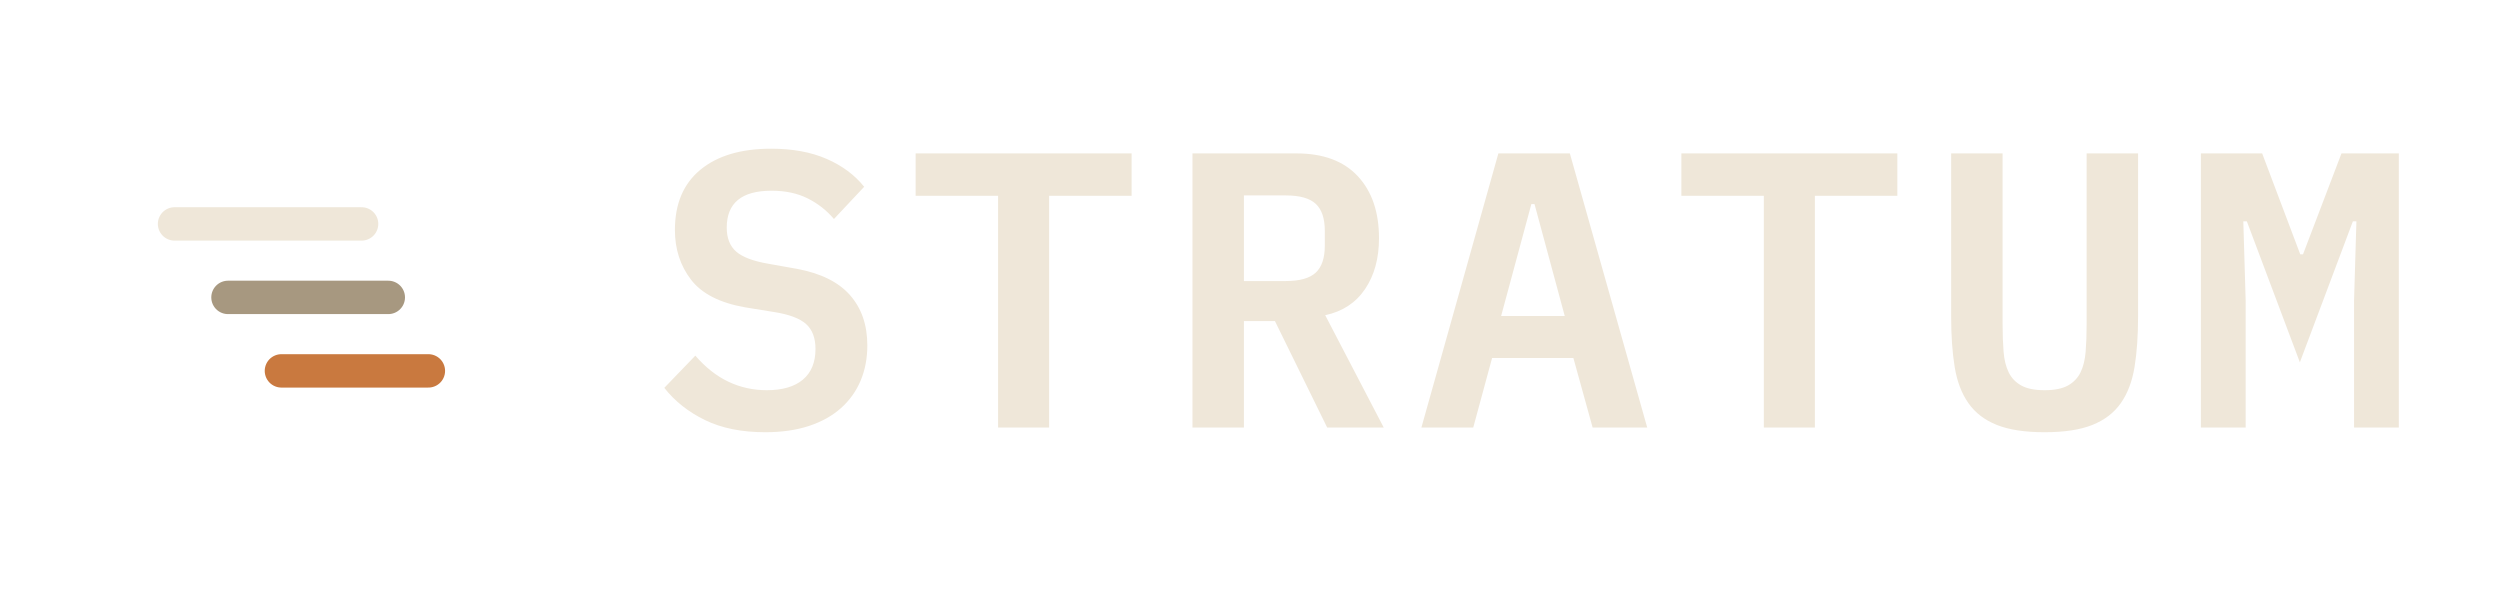
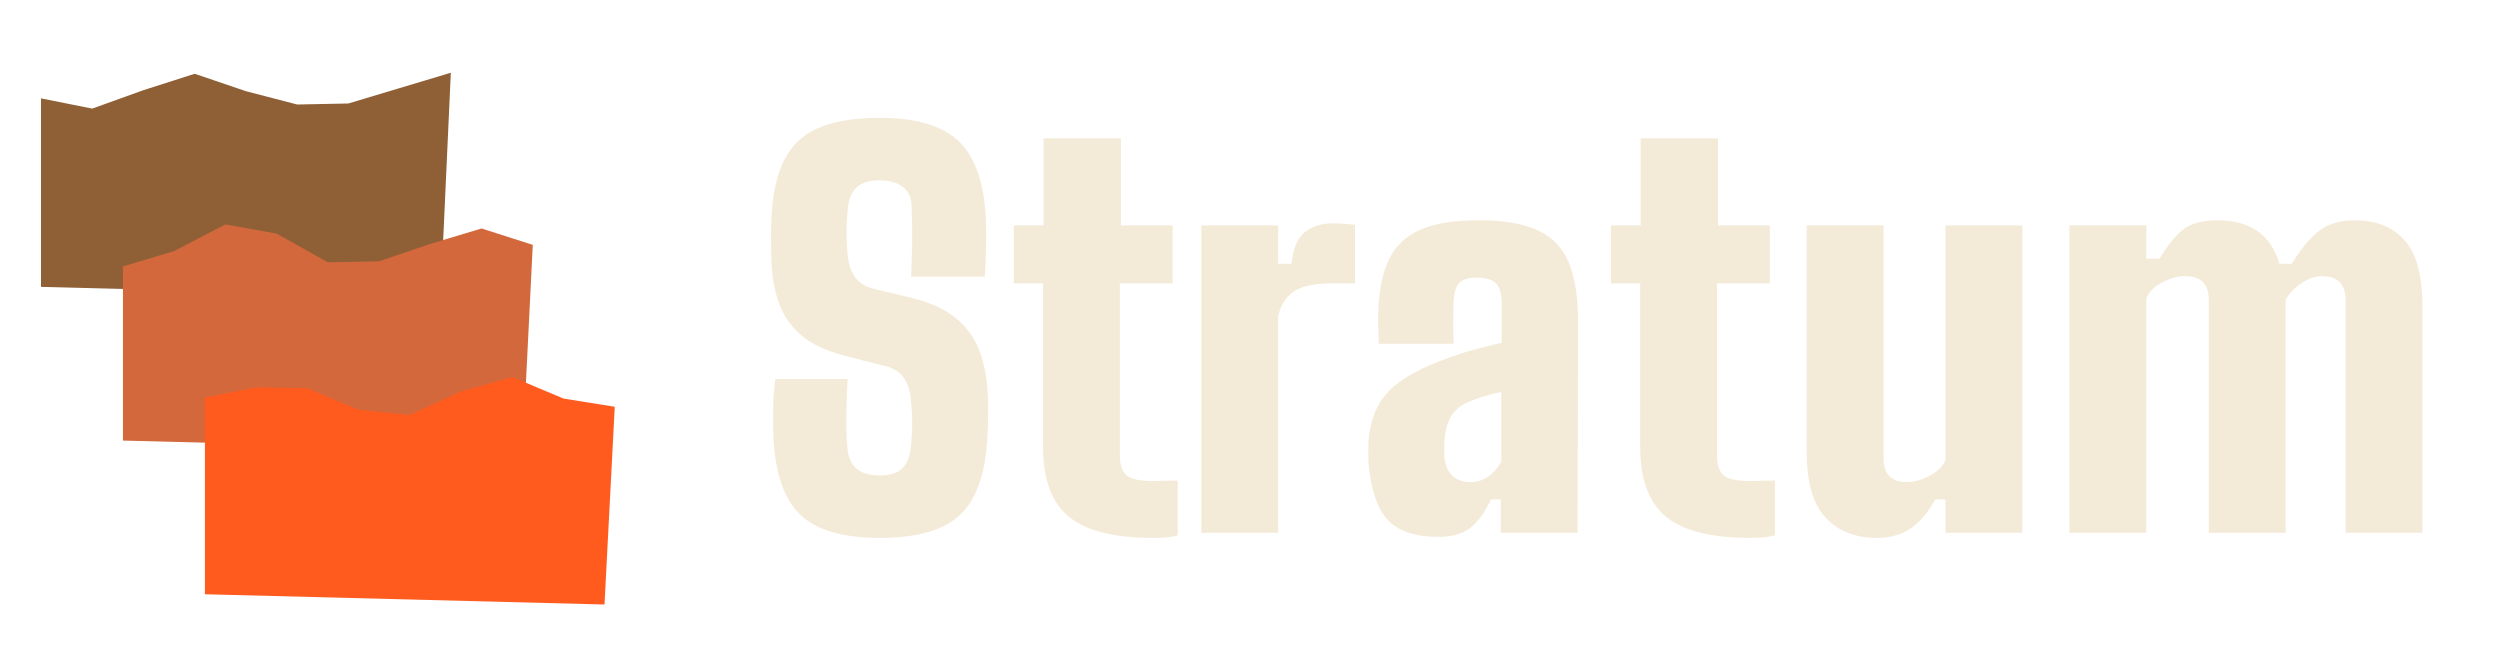
- <svg xmlns="http://www.w3.org/2000/svg" viewBox="0 0 269 64" width="269" height="64" role="img" aria-label="Stratum">
-   <g transform="translate(8,9) scale(0.71875)">
-     <line x1="15" y1="21" x2="43" y2="21" stroke="#EFE7D9" stroke-width="5" stroke-linecap="round" />
-     <line x1="23" y1="32" x2="47" y2="32" stroke="#A79880" stroke-width="5" stroke-linecap="round" />
-     <line x1="31" y1="43" x2="53" y2="43" stroke="#C9793F" stroke-width="5" stroke-linecap="round" />
+ <svg xmlns="http://www.w3.org/2000/svg" viewBox="0 0 244 64" width="244" height="64" role="img" aria-label="Stratum">
+   <g>
+     <path fill="#8F5F36" d="M4.0 9.6 L9.0 10.6 L14.0 8.8 L19.0 7.2 L24.0 8.9 L29.0 10.2 L34.0 10.1 L39.0 8.6 L44.0 7.1 L43 29 L4 28Z" />
+     <path fill="#D2683C" d="M12.0 26.0 L17.0 24.5 L22.0 21.9 L27.0 22.8 L32.0 25.6 L37.0 25.5 L42.0 23.8 L47.0 22.3 L52.0 23.9 L51 44 L12 43Z" />
+     <path fill="#FF5B1F" d="M20.0 38.8 L25.0 37.8 L30.0 37.9 L35.0 40.0 L40.0 40.5 L45.0 38.2 L50.0 36.8 L55.0 38.9 L60.0 39.7 L59 59 L20 58Z" />
  </g>
-   <path transform="translate(70,46) scale(0.4225352)" d="M29.200 1.200L29.200 1.200Q20.200 1.200 13.850-1.900Q7.500-5 3.500-10.100L3.500-10.100L11.400-18.300Q15.300-13.800 19.850-11.650Q24.400-9.500 29.600-9.500L29.600-9.500Q35.600-9.500 38.800-12.200Q42-14.900 42-20L42-20Q42-24.200 39.600-26.350Q37.200-28.500 31.500-29.400L31.500-29.400L24.100-30.600Q14.400-32.300 10.300-37.650Q6.200-43 6.200-50.300L6.200-50.300Q6.200-60.300 12.700-65.650Q19.200-71 30.700-71L30.700-71Q38.900-71 44.850-68.400Q50.800-65.800 54.400-61.300L54.400-61.300L46.700-53.100Q43.900-56.400 40-58.350Q36.100-60.300 30.800-60.300L30.800-60.300Q19.400-60.300 19.400-50.900L19.400-50.900Q19.400-46.900 21.800-44.800Q24.200-42.700 30-41.700L30-41.700L37.300-40.400Q46.400-38.700 50.800-33.700Q55.200-28.700 55.200-20.900L55.200-20.900Q55.200-16 53.500-11.950Q51.800-7.900 48.500-4.950Q45.200-2 40.350-0.400Q35.500 1.200 29.200 1.200Z M122.500-59L101.500-59L101.500 0L88.500 0L88.500-59L67.500-59L67.500-69.800L122.500-69.800L122.500-59Z M151.100-27.100L151.100 0L138 0L138-69.800L164.500-69.800Q174.700-69.800 180.100-64Q185.500-58.200 185.500-48.200L185.500-48.200Q185.500-40.500 181.950-35.250Q178.400-30 171.800-28.600L171.800-28.600L186.700 0L172.300 0L159-27.100L151.100-27.100ZM151.100-37.300L161.800-37.300Q167.100-37.300 169.400-39.450Q171.700-41.600 171.700-46.300L171.700-46.300L171.700-50.100Q171.700-54.800 169.400-56.950Q167.100-59.100 161.800-59.100L161.800-59.100L151.100-59.100L151.100-37.300Z M253.800 0L239.900 0L235-17.700L214.300-17.700L209.500 0L196.300 0L215.900-69.800L234.100-69.800L253.800 0ZM232.800-28.400L225.100-56.900L224.300-56.900L216.600-28.400L232.800-28.400Z M317.500-59L296.500-59L296.500 0L283.500 0L283.500-59L262.500-59L262.500-69.800L317.500-69.800L317.500-59Z M331.200-69.800L344.300-69.800L344.300-26.300Q344.300-22.400 344.550-19.300Q344.800-16.200 345.850-14.050Q346.900-11.900 349.050-10.700Q351.200-9.500 355-9.500L355-9.500Q358.800-9.500 360.950-10.700Q363.100-11.900 364.150-14.050Q365.200-16.200 365.450-19.300Q365.700-22.400 365.700-26.300L365.700-26.300L365.700-69.800L378.800-69.800L378.800-28.300Q378.800-20.900 377.900-15.400Q377-9.900 374.400-6.200Q371.800-2.500 367.150-0.650Q362.500 1.200 355 1.200L355 1.200Q347.500 1.200 342.850-0.650Q338.200-2.500 335.600-6.200Q333-9.900 332.100-15.400Q331.200-20.900 331.200-28.300L331.200-28.300L331.200-69.800Z M433.800 0L433.800-32.300L434.400-52.500L433.500-52.500L420-16.600L406.500-52.500L405.600-52.500L406.200-32.300L406.200 0L394.800 0L394.800-69.800L410.400-69.800L420.100-44.100L420.800-44.100L430.600-69.800L445.200-69.800L445.200 0L433.800 0Z" fill="#EFE7D9" />
+   <path fill="#F4EAD8" d="M85.88 52.5Q80.38 52.5 78.04 50.17Q75.7 47.85 75.47 42.45Q75.45 41.65 75.45 40.69Q75.45 39.73 75.5 38.76Q75.55 37.8 75.67 37H82.72Q82.62 38.83 82.6 40.6Q82.58 42.38 82.72 43.85Q82.85 45.08 83.61 45.74Q84.38 46.4 85.88 46.4Q87.35 46.4 88.04 45.74Q88.72 45.08 88.88 43.85Q88.97 43 89.01 42.16Q89.05 41.33 89.01 40.49Q88.97 39.65 88.88 38.8Q88.78 37.75 88.22 36.9Q87.67 36.05 86.47 35.75L82.38 34.7Q79.78 34.02 78.25 32.76Q76.72 31.5 76.04 29.62Q75.35 27.75 75.28 25.25Q75.25 24.15 75.25 23.29Q75.25 22.42 75.28 21.5Q75.42 17.92 76.49 15.72Q77.55 13.52 79.82 12.51Q82.1 11.5 85.88 11.5Q91.2 11.5 93.6 13.81Q96 16.12 96.22 21.5Q96.28 22.57 96.24 24.12Q96.2 25.67 96.12 27H88.92Q89 25.27 89.03 23.55Q89.05 21.82 88.97 20.1Q88.95 18.9 88.11 18.25Q87.28 17.6 85.88 17.6Q84.38 17.6 83.65 18.25Q82.92 18.9 82.78 20.1Q82.62 21.38 82.62 22.67Q82.62 23.97 82.78 25.25Q82.9 26.25 83.47 27.07Q84.05 27.9 85.33 28.2L88.88 29.05Q91.67 29.72 93.29 31.04Q94.9 32.35 95.61 34.29Q96.33 36.23 96.42 38.8Q96.45 39.38 96.45 40Q96.45 40.62 96.43 41.25Q96.4 41.88 96.38 42.45Q96.15 47.85 93.79 50.17Q91.42 52.5 85.88 52.5ZM112.55 52.5Q106.83 52.5 104.31 50.42Q101.8 48.35 101.8 43.6V27.65H98.95V22H101.85V13.5H109.4V22H114.45V27.65H109.3V44.45Q109.3 45.8 109.94 46.38Q110.58 46.95 112.55 46.95Q113.12 46.95 113.69 46.92Q114.25 46.9 114.95 46.9V52.25Q114.43 52.4 113.83 52.45Q113.23 52.5 112.55 52.5ZM117.25 52V22H124.75V25.75H126.05Q126.28 23.52 127.35 22.66Q128.43 21.8 130.1 21.8Q130.75 21.8 131.35 21.85Q131.95 21.9 132.25 21.95V27.65H130.2Q127.33 27.65 126.18 28.52Q125.03 29.4 124.75 30.9V52ZM140.38 52.4Q137.05 52.4 135.49 50.79Q133.92 49.17 133.57 45.2Q133.55 44.75 133.55 44.1Q133.55 43.45 133.57 43Q133.75 40.95 134.55 39.51Q135.35 38.08 136.99 37Q138.62 35.92 141.32 34.95Q142.67 34.45 143.94 34.11Q145.2 33.77 146.57 33.45V29.6Q146.57 28.4 146.09 27.75Q145.6 27.1 144.12 27.1Q142.9 27.1 142.42 27.62Q141.95 28.15 141.88 29.35Q141.85 29.7 141.84 30.54Q141.82 31.38 141.84 32.24Q141.85 33.1 141.88 33.55H134.57Q134.55 33.27 134.52 32.15Q134.5 31.02 134.52 30.2Q134.65 27.17 135.6 25.25Q136.55 23.32 138.65 22.41Q140.75 21.5 144.32 21.5Q148.05 21.5 150.16 22.51Q152.27 23.52 153.15 25.71Q154.02 27.9 154.02 31.4L153.97 52H146.47V48.75H145.52Q144.62 50.65 143.5 51.52Q142.38 52.4 140.38 52.4ZM143.52 47.05Q144.5 47.05 145.27 46.5Q146.05 45.95 146.52 45.05V38.25Q145.62 38.42 144.79 38.69Q143.95 38.95 143.27 39.25Q141.97 39.85 141.51 40.83Q141.05 41.8 140.97 43Q140.95 43.48 140.95 43.85Q140.95 44.23 140.97 44.6Q141.1 45.8 141.74 46.42Q142.38 47.05 143.52 47.05ZM170.83 52.5Q165.1 52.5 162.59 50.42Q160.08 48.35 160.08 43.6V27.65H157.23V22H160.13V13.5H167.68V22H172.73V27.65H167.58V44.45Q167.58 45.8 168.21 46.38Q168.85 46.95 170.83 46.95Q171.4 46.95 171.96 46.92Q172.53 46.9 173.23 46.9V52.25Q172.7 52.4 172.1 52.45Q171.5 52.5 170.83 52.5ZM183.18 52.5Q180.08 52.5 178.2 50.54Q176.33 48.58 176.33 44.05V22H183.83V44.7Q183.83 45.9 184.4 46.47Q184.98 47.05 186.13 47.05Q187.15 47.05 188.29 46.46Q189.43 45.88 189.88 44.9V22H197.38V52H189.88V48.75H188.88Q187.73 50.77 186.39 51.64Q185.05 52.5 183.18 52.5ZM201.98 52V22H209.48V25.25H210.78Q211.83 23.45 212.98 22.48Q214.12 21.5 216.48 21.5Q218.73 21.5 220.25 22.5Q221.78 23.5 222.48 25.75H223.68Q224.73 23.95 226.1 22.73Q227.48 21.5 229.83 21.5Q232.95 21.5 234.69 23.45Q236.43 25.4 236.43 29.95V52H228.93V29.3Q228.93 28.1 228.34 27.52Q227.75 26.95 226.58 26.95Q225.65 26.95 224.61 27.65Q223.58 28.35 223.08 29.25V52H215.58V29.3Q215.58 28.1 214.99 27.52Q214.4 26.95 213.23 26.95Q212.23 26.95 211.08 27.54Q209.93 28.12 209.48 29.1V52Z" />
</svg>
